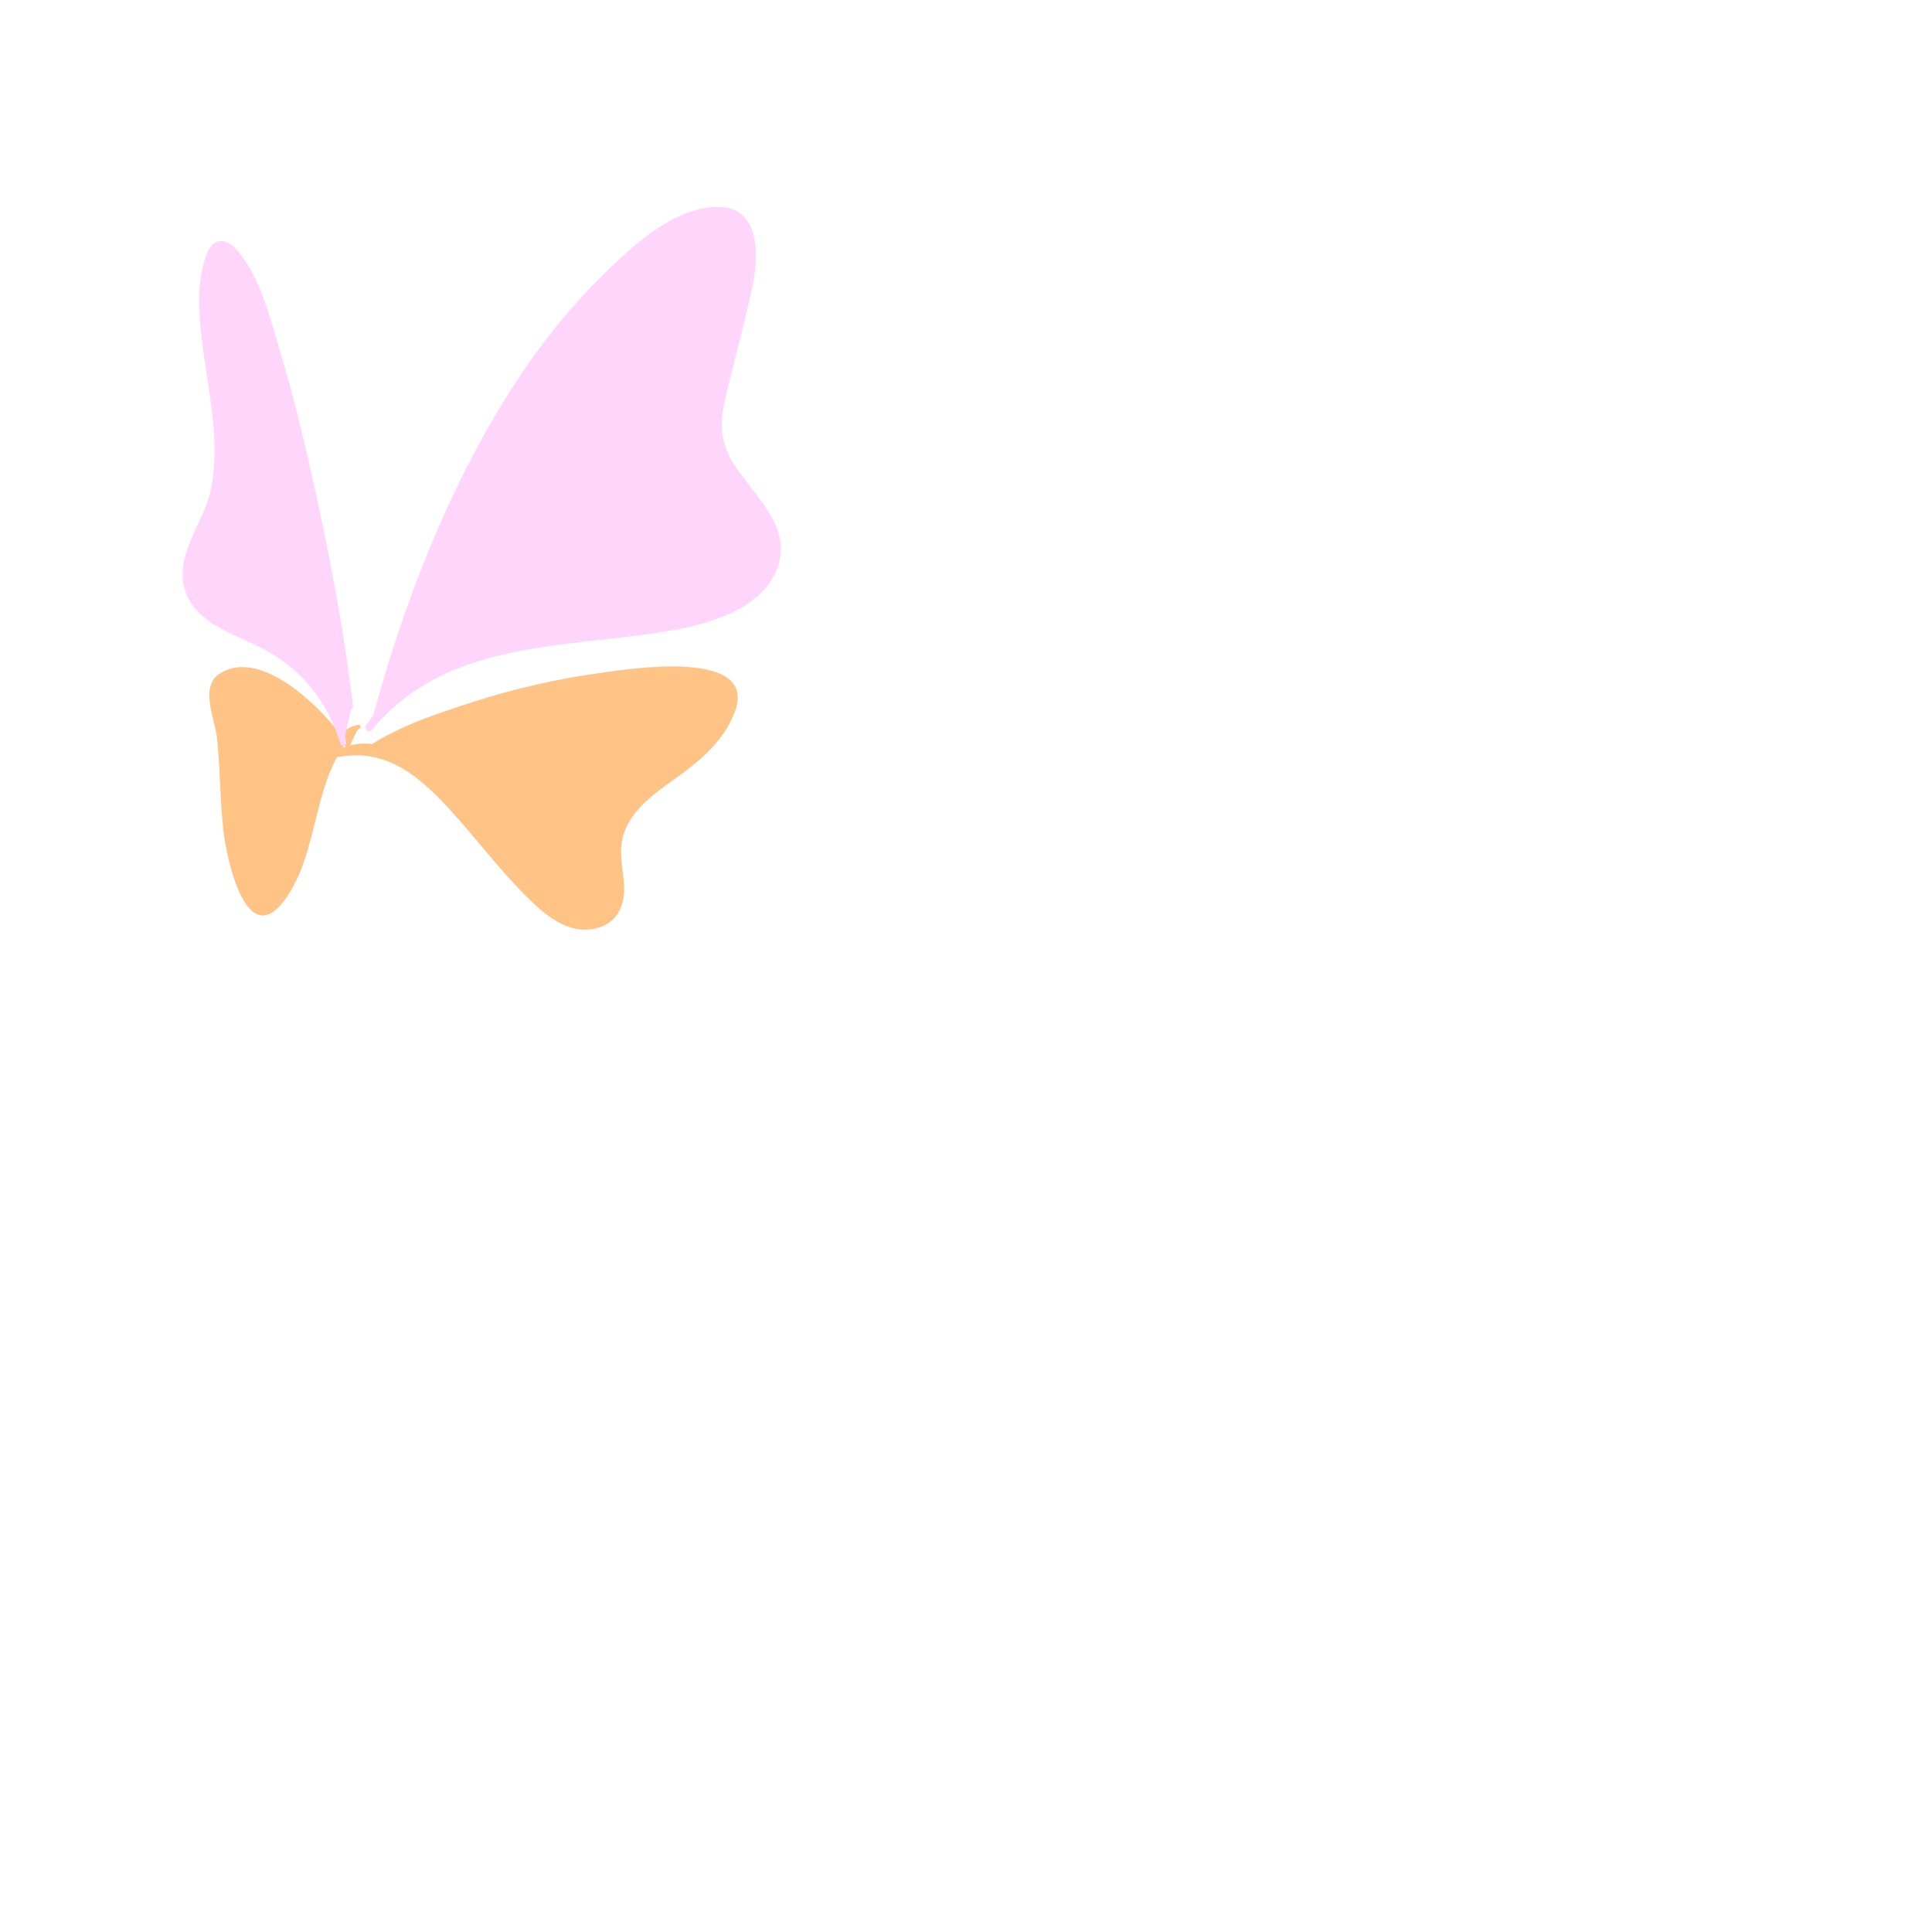
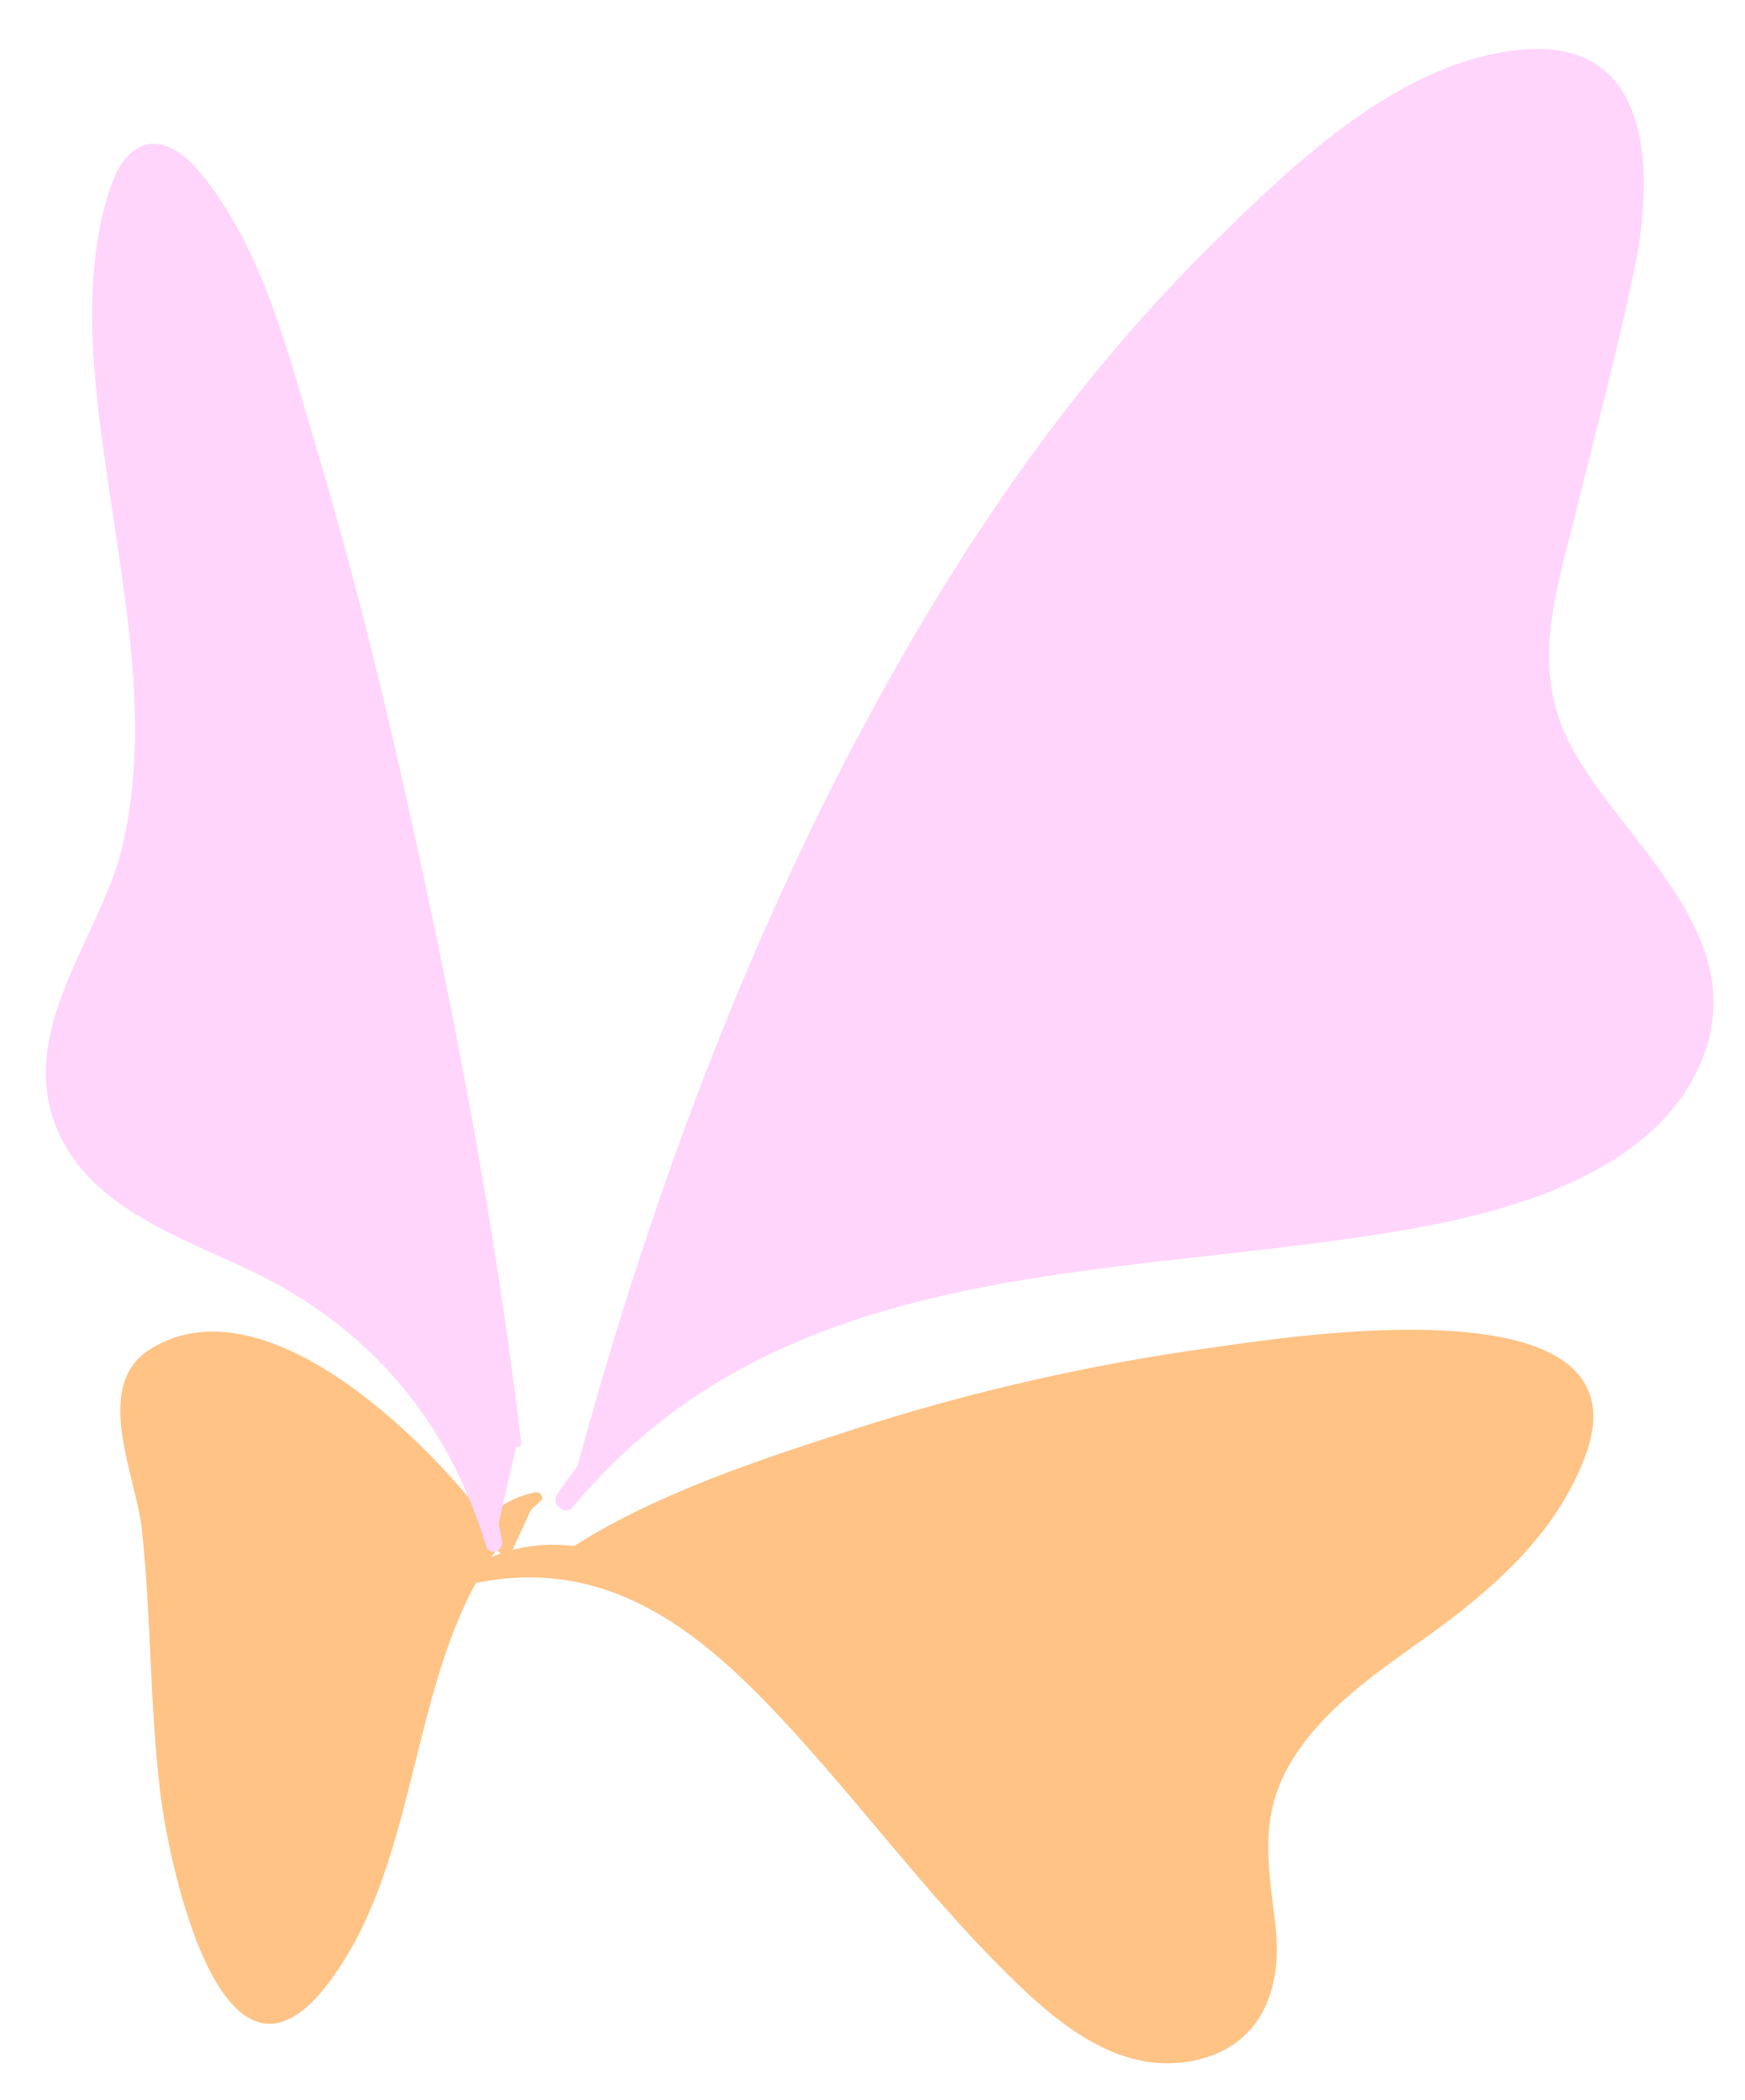
- <svg xmlns="http://www.w3.org/2000/svg" version="1.1" viewBox="0 0 500 500" style="enable-background:new 0 0 500 500;" xml:space="preserve">
+ <svg xmlns="http://www.w3.org/2000/svg" version="1.1" viewBox="43 49 162 195" style="enable-background:new 0 0 500 500;" xml:space="preserve">
  <g>
    <g>
      <path style="fill:#FFC385;" d="M90.286,193.559c-4.124-4.802-8.71-9.207-13.674-13.134c-4.809-3.805-10.719-7.323-16.724-6.081    c-2.052,0.424-4.199,1.674-4.603,3.73c-0.211,1.071,0.091,2.168,0.357,3.226c4.341,17.252-0.011,36.788,8.863,52.206    c0.446,0.775,0.956,1.565,1.741,1.994c1.805,0.986,4.005-0.385,5.358-1.935c3.094-3.542,4.572-8.174,5.973-12.665    c1.973-6.325,3.945-12.651,5.918-18.976c1.718-5.508,4.007-11.669,9.337-13.878" />
      <g>
        <path style="fill:#FFC385;" d="M90.521,193.421c-5.202-8.182-22.159-26.29-33.587-19.137     c-5.407,3.384-1.309,11.766-0.778,16.614c0.891,8.13,0.739,16.339,1.707,24.462c0.814,6.832,5.882,30.953,15.77,17.603     c9.762-13.18,6.646-33.324,19.544-44.57c0.398-0.347-0.036-0.907-0.477-0.82c-9.111,1.806-11.115,16.347-13.349,23.513     c-1.979,6.352-3.397,13.661-6.964,19.352c-1.407,2.246-2.372,3.914-5.09,3.079c-2.429-0.746-2.839-2.58-3.764-4.791     c-1.206-2.883-2.045-5.873-2.652-8.936c-2.328-11.743-1.177-23.873-3.459-35.628c-0.433-2.23-0.691-3.188-0.03-5.555     c0.877-3.142,2.614-3.555,5.755-3.387c3.996,0.213,7.693,2.377,10.882,4.623c5.818,4.1,10.648,9.339,16.064,13.909     C90.316,193.939,90.698,193.699,90.521,193.421L90.521,193.421z" />
      </g>
    </g>
    <g>
      <path style="fill:#FFC385;" d="M93.103,195.018c23.159-12.023,48.788-19.264,74.815-21.137c4.836-0.348,9.735-0.51,14.499,0.39    c3.082,0.582,6.52,2.05,7.297,5.089c0.46,1.801-0.166,3.695-0.934,5.387c-1.526,3.361-3.65,6.448-6.244,9.074    c-4.242,4.295-9.621,7.27-14.275,11.116c-4.654,3.845-8.776,9.072-8.947,15.107c-0.148,5.241,2.615,10.945-0.089,15.438    c-2.055,3.415-6.708,4.544-10.573,3.568c-3.865-0.976-7.08-3.61-9.967-6.358c-9.116-8.675-16.336-19.155-25.215-28.072    c-3.517-3.532-7.366-6.861-11.928-8.866s-9.959-2.553-14.511-0.523" />
      <g>
        <path style="fill:#FFC385;" d="M93.153,195.196c8.164-2.439,15.794-6.656,23.851-9.492c8.114-2.856,16.381-5.251,24.795-7.05     c8.606-1.84,17.34-3.107,26.12-3.726c4.651-0.328,9.627-0.674,14.216,0.371c3.428,0.78,6.413,2.938,6.379,6.64     c-0.022,2.301-2.1,5.155-3.419,7.058c-7.689,11.09-27.009,15.978-26.934,31.841c0.019,4.034,1.836,8.248,0.519,12.174     c-2.249,6.708-9.839,5.78-14.758,2.467c-6.906-4.651-12.336-11.987-17.642-18.289c-8.351-9.92-24.101-31.59-39.639-22.627     c-0.788,0.455-0.241,1.582,0.596,1.414c12.505-2.508,21.109,4.744,29.075,13.424c6.686,7.286,12.598,15.256,19.584,22.271     c4.664,4.684,10.575,10.063,17.745,8.711c6.463-1.219,8.479-6.677,7.765-12.663c-0.684-5.735-1.603-10.283,1.682-15.476     c3.034-4.797,7.843-8.001,12.36-11.248c6.106-4.39,11.885-9.385,14.663-16.606c6.47-16.815-27.643-11.219-34.854-10.218     c-11.163,1.55-22.185,4.064-32.911,7.523c-9.772,3.151-21.128,6.838-29.336,13.163     C92.856,194.976,92.933,195.262,93.153,195.196L93.153,195.196z" />
      </g>
    </g>
    <g>
      <path style="fill:#FFD5FC;" d="M95.811,188.406c7.501-22.742,15.13-45.542,25.818-66.971s24.605-41.585,43.038-56.872    c5.187-4.302,10.91-8.293,17.492-9.735c3.56-0.78,7.757-0.588,10.218,2.1c1.354,1.478,1.964,3.496,2.237,5.482    c0.693,5.046-0.533,10.138-1.751,15.084c-2.009,8.159-4.018,16.318-6.026,24.477c-0.805,3.268-1.616,6.618-1.258,9.965    c0.649,6.062,4.937,10.995,8.726,15.772c3.789,4.777,7.437,10.504,6.473,16.524c-0.854,5.33-5.192,9.469-9.892,12.123    c-6.689,3.775-14.385,5.337-21.995,6.379c-13.25,1.814-26.73,2.223-39.74,5.323c-13.01,3.1-25.896,9.324-33.636,20.23" />
      <g>
        <path style="fill:#FFD5FC;" d="M95.874,188.424c9.921-24.817,17.482-50.4,30.33-73.99     c11.043-20.277,25.917-41.517,45.687-54.175c5.016-3.211,16.074-8.708,20.547-1.65c4.178,6.593-0.284,17.432-1.995,24.249     c-1.574,6.268-3.162,12.534-4.67,18.819c-1.212,5.052-2.071,9.901-0.156,14.902c3.8,9.92,19.081,19.302,12.781,31.176     c-6.425,12.111-25.224,13.425-37.1,14.714c-22.94,2.49-52.469,3.816-66.594,25.344c-0.575,0.877,0.787,1.961,1.472,1.136     c19.377-23.337,49.275-21.07,76.538-25.614c10.068-1.678,23.992-5.286,28.291-15.886c4.708-11.607-7.198-20.071-12.065-29.012     c-3.97-7.293-1.503-14.297,0.348-21.822c1.846-7.506,3.875-15.013,5.445-22.583c1.847-8.902,1.824-21.576-10.52-20.42     c-11.27,1.056-21.165,10.637-28.802,18.183c-8.762,8.657-16.37,18.446-22.994,28.817     c-16.964,26.561-28.694,57.399-36.671,87.778C95.726,188.472,95.844,188.5,95.874,188.424L95.874,188.424z" />
      </g>
    </g>
    <g>
      <path style="fill:#FFD5FC;" d="M91.004,182.983c-5.777-33.933-11.589-68.007-22.222-100.745    c-2.076-6.393-4.448-12.921-9.017-17.851c-0.561-0.605-1.207-1.212-2.021-1.345c-1.861-0.304-3.08,1.876-3.564,3.699    c-2.847,10.724-0.891,22.055,0.777,33.024c1.668,10.969,2.972,22.531-1.044,32.875c-2.418,6.227-6.778,12.457-5.216,18.951    c0.966,4.016,4.108,7.192,7.618,9.368c3.51,2.176,7.449,3.547,11.168,5.344c4.411,2.132,8.547,4.895,11.977,8.394    c4.725,4.82,8.03,11.016,9.403,17.624" />
      <g>
        <path style="fill:#FFD5FC;" d="M91.396,182.983c-2.479-20.913-6.562-41.747-11.206-62.282     c-2.318-10.249-4.917-20.437-7.926-30.506c-2.54-8.5-4.875-18.128-10.641-25.131c-3.29-3.996-6.714-3.628-8.397,1.413     c-2.937,8.793-1.374,19.117-0.082,28.047c1.565,10.818,3.75,21.989,1.274,32.851c-1.799,7.888-8.897,15.997-6.776,24.507     c2.15,8.626,11.347,11.67,18.464,15.031c11.095,5.239,18.462,13.891,22.011,25.615c0.295,0.972,1.649,0.554,1.492-0.411     c-2.55-15.714-14.623-23.486-28.026-29.681c-3.843-1.777-7.992-3.959-10.309-7.671c-3.486-5.584-0.915-11.513,1.507-16.91     c3.124-6.96,4.868-13.742,4.821-21.418c-0.05-8.184-1.654-16.219-2.767-24.297c-0.662-4.803-1.177-9.652-1.084-14.509     c0.051-2.659,0.306-5.315,0.786-7.931c0.431-2.351,0.261-2.532,2.57-3.662c2.726-1.334,2.836-0.126,4.401,2.117     c5.091,7.298,7.264,16.863,9.726,25.297c2.677,9.17,5.022,18.435,7.139,27.75c4.662,20.519,7.672,41.36,12.254,61.885     C90.72,183.51,91.449,183.427,91.396,182.983L91.396,182.983z" />
      </g>
    </g>
  </g>
</svg>
